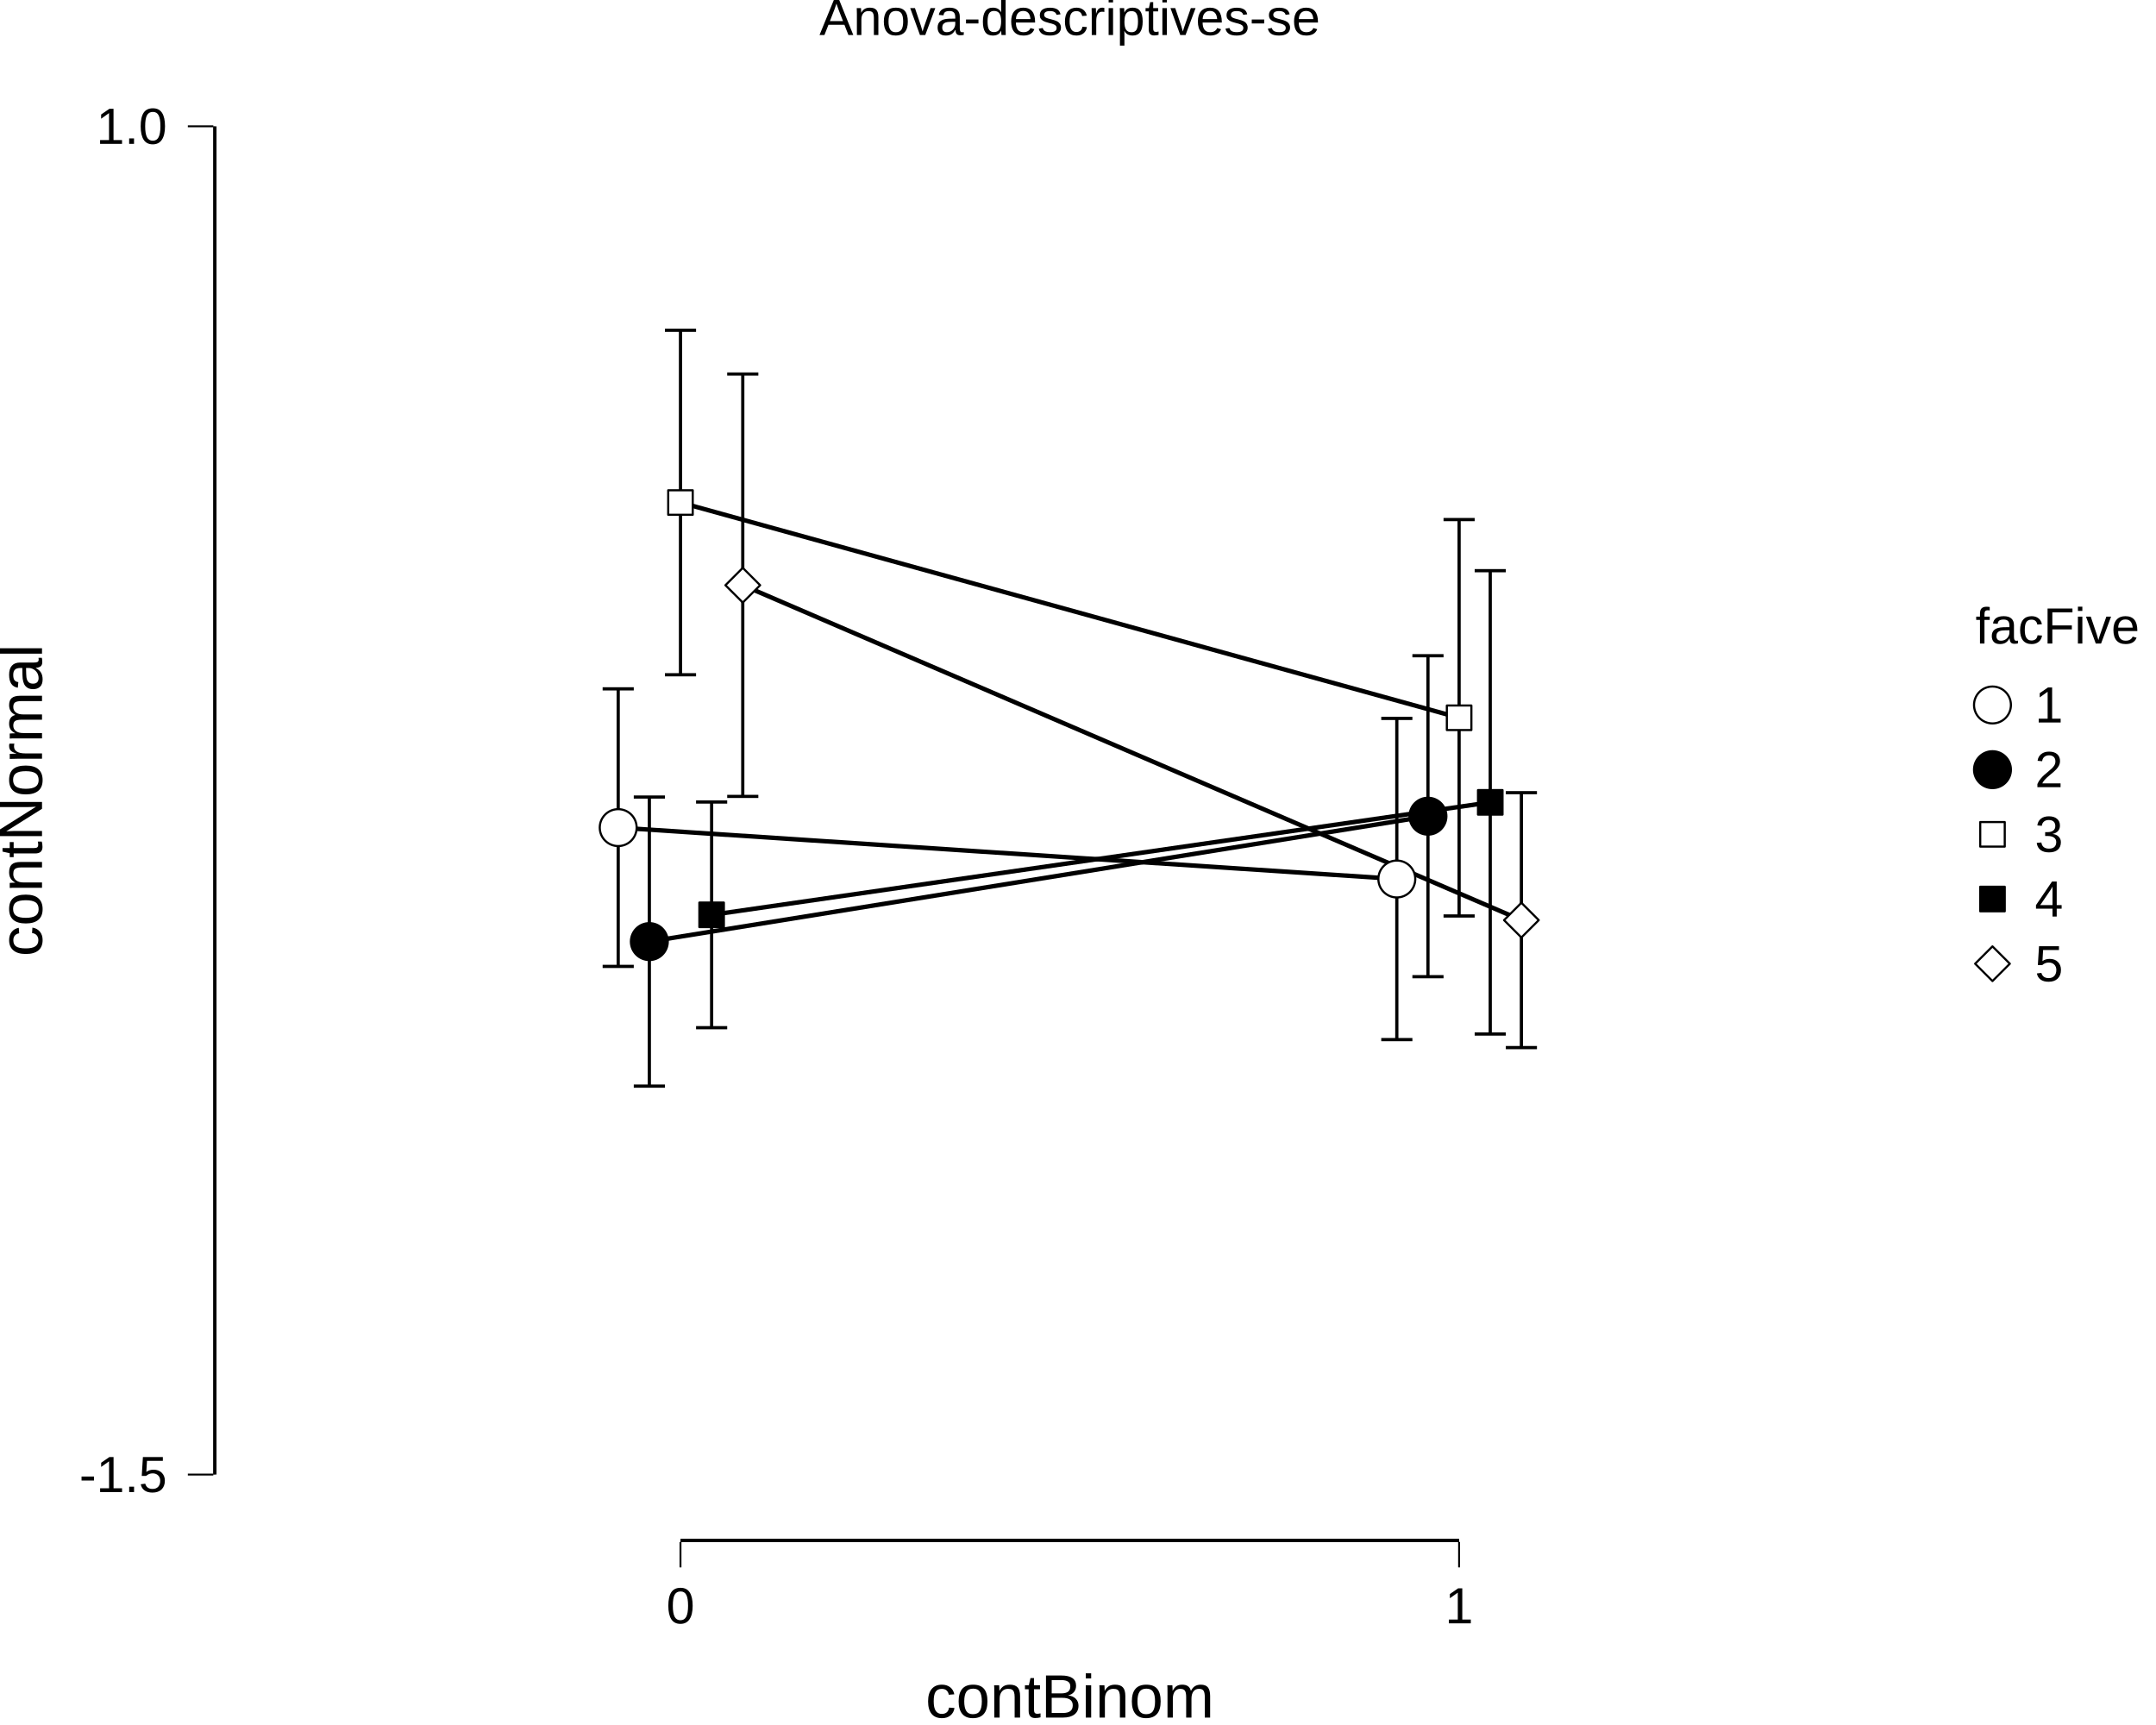
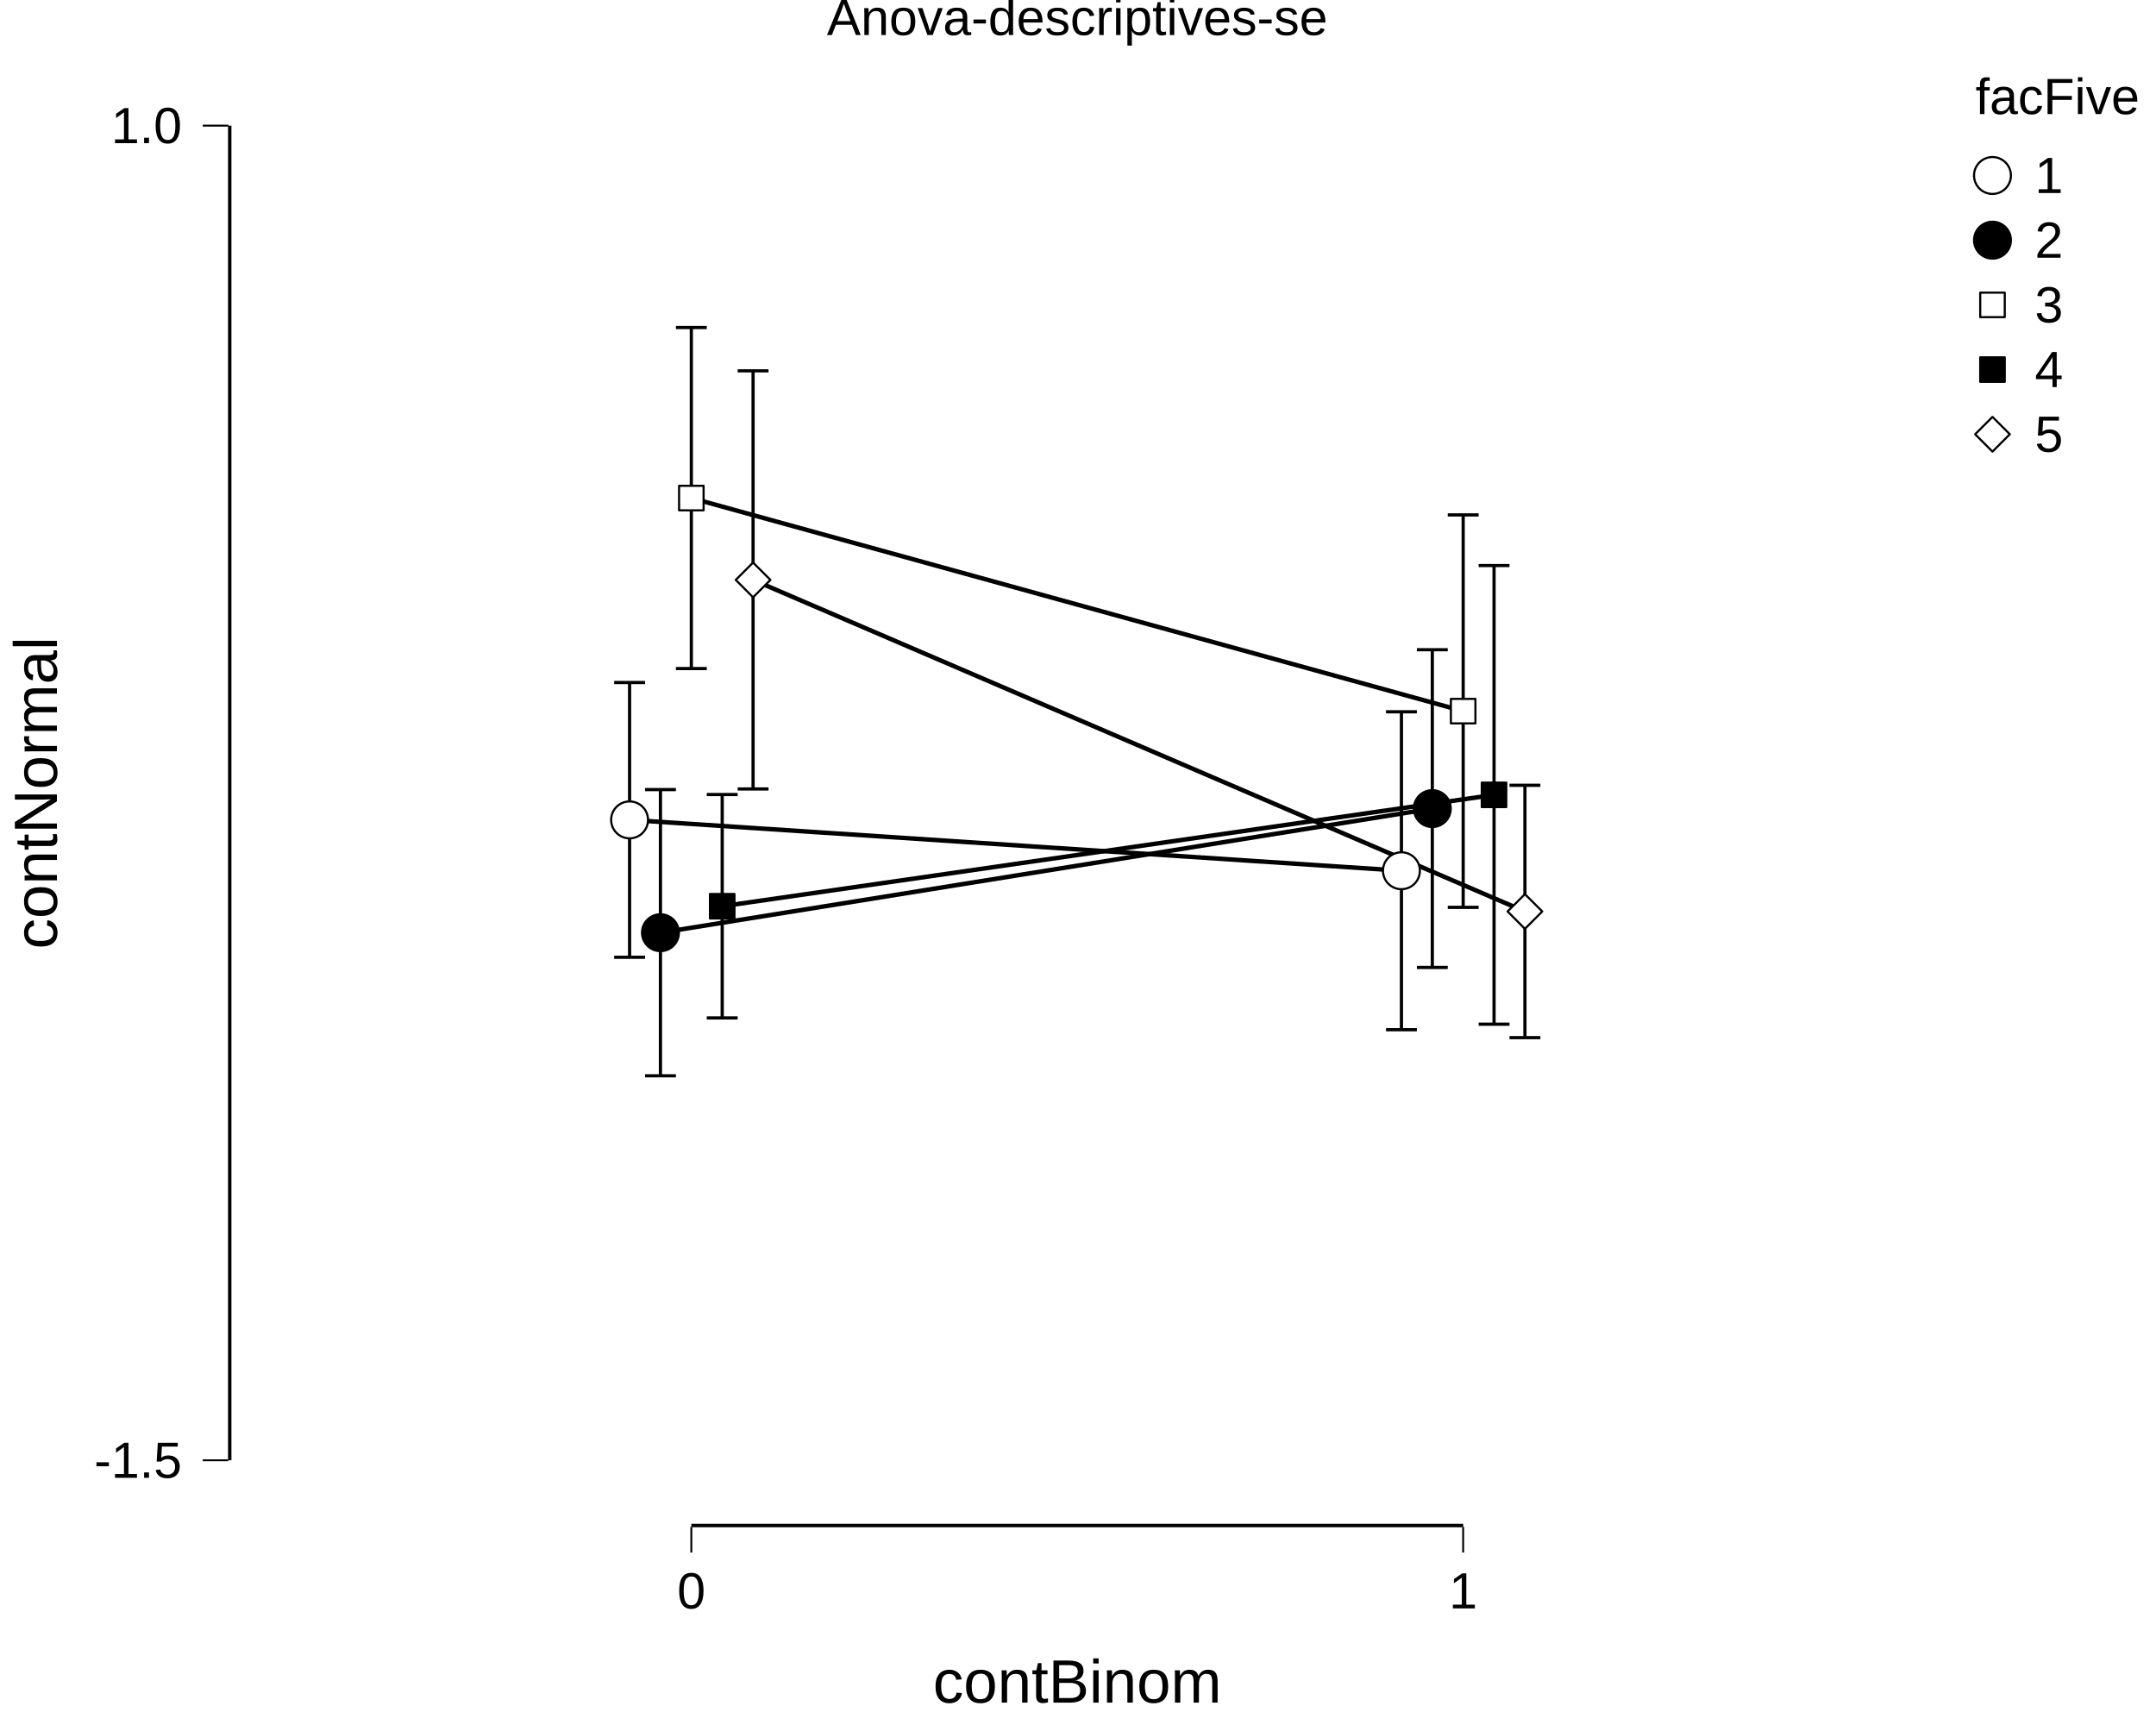
<svg xmlns="http://www.w3.org/2000/svg" viewBox="0 0 720.00 576.00">
  <defs>
    <style type="text/css">
    line, polyline, polygon, path, rect, circle {
      fill: none;
      stroke: #000000;
      stroke-linecap: round;
      stroke-linejoin: round;
      stroke-miterlimit: 10.00;
    }
  </style>
  </defs>
  <rect width="100%" height="100%" style="stroke: none; fill: #FFFFFF;" />
  <rect x="0.00" y="0.00" width="720.00" height="576.00" style="stroke-width: 10.67; stroke: none;" />
  <defs>
-     <clipPath id="cpNzEuMjR8NjQzLjI5fDUxNC44OHwxOS42Nw==">
-       <rect x="71.24" y="19.67" width="572.05" height="495.21" />
+     <clipPath id="cpNzYuMjJ8NjQzLjI5fDUwOS44OXwxOS42Nw==">
+       <rect x="76.22" y="19.67" width="567.07" height="490.23" />
    </clipPath>
  </defs>
-   <rect x="71.24" y="19.67" width="572.05" height="495.21" style="stroke-width: 10.67; stroke: #FFFFFF; fill: #FFFFFF;" clip-path="url(#cpNzEuMjR8NjQzLjI5fDUxNC44OHwxOS42Nw==)" />
-   <polyline points="242.85,124.89 253.25,124.89 " style="stroke-width: 1.07; stroke-linecap: butt;" clip-path="url(#cpNzEuMjR8NjQzLjI5fDUxNC44OHwxOS42Nw==)" />
-   <polyline points="248.05,124.89 248.05,265.93 " style="stroke-width: 1.07; stroke-linecap: butt;" clip-path="url(#cpNzEuMjR8NjQzLjI5fDUxNC44OHwxOS42Nw==)" />
-   <polyline points="242.85,265.93 253.25,265.93 " style="stroke-width: 1.07; stroke-linecap: butt;" clip-path="url(#cpNzEuMjR8NjQzLjI5fDUxNC44OHwxOS42Nw==)" />
-   <polyline points="232.45,267.80 242.85,267.80 " style="stroke-width: 1.07; stroke-linecap: butt;" clip-path="url(#cpNzEuMjR8NjQzLjI5fDUxNC44OHwxOS42Nw==)" />
-   <polyline points="237.65,267.80 237.65,343.16 " style="stroke-width: 1.07; stroke-linecap: butt;" clip-path="url(#cpNzEuMjR8NjQzLjI5fDUxNC44OHwxOS42Nw==)" />
-   <polyline points="232.45,343.16 242.85,343.16 " style="stroke-width: 1.07; stroke-linecap: butt;" clip-path="url(#cpNzEuMjR8NjQzLjI5fDUxNC44OHwxOS42Nw==)" />
-   <polyline points="222.05,110.28 232.45,110.28 " style="stroke-width: 1.07; stroke-linecap: butt;" clip-path="url(#cpNzEuMjR8NjQzLjI5fDUxNC44OHwxOS42Nw==)" />
-   <polyline points="227.25,110.28 227.25,225.31 " style="stroke-width: 1.07; stroke-linecap: butt;" clip-path="url(#cpNzEuMjR8NjQzLjI5fDUxNC44OHwxOS42Nw==)" />
-   <polyline points="222.05,225.31 232.45,225.31 " style="stroke-width: 1.07; stroke-linecap: butt;" clip-path="url(#cpNzEuMjR8NjQzLjI5fDUxNC44OHwxOS42Nw==)" />
-   <polyline points="211.65,266.14 222.05,266.14 " style="stroke-width: 1.07; stroke-linecap: butt;" clip-path="url(#cpNzEuMjR8NjQzLjI5fDUxNC44OHwxOS42Nw==)" />
-   <polyline points="216.85,266.14 216.85,362.67 " style="stroke-width: 1.07; stroke-linecap: butt;" clip-path="url(#cpNzEuMjR8NjQzLjI5fDUxNC44OHwxOS42Nw==)" />
-   <polyline points="211.65,362.67 222.05,362.67 " style="stroke-width: 1.07; stroke-linecap: butt;" clip-path="url(#cpNzEuMjR8NjQzLjI5fDUxNC44OHwxOS42Nw==)" />
-   <polyline points="201.25,230.02 211.65,230.02 " style="stroke-width: 1.07; stroke-linecap: butt;" clip-path="url(#cpNzEuMjR8NjQzLjI5fDUxNC44OHwxOS42Nw==)" />
-   <polyline points="206.45,230.02 206.45,322.69 " style="stroke-width: 1.07; stroke-linecap: butt;" clip-path="url(#cpNzEuMjR8NjQzLjI5fDUxNC44OHwxOS42Nw==)" />
-   <polyline points="201.25,322.69 211.65,322.69 " style="stroke-width: 1.07; stroke-linecap: butt;" clip-path="url(#cpNzEuMjR8NjQzLjI5fDUxNC44OHwxOS42Nw==)" />
-   <polyline points="502.87,264.68 513.27,264.68 " style="stroke-width: 1.07; stroke-linecap: butt;" clip-path="url(#cpNzEuMjR8NjQzLjI5fDUxNC44OHwxOS42Nw==)" />
-   <polyline points="508.07,264.68 508.07,349.81 " style="stroke-width: 1.07; stroke-linecap: butt;" clip-path="url(#cpNzEuMjR8NjQzLjI5fDUxNC44OHwxOS42Nw==)" />
-   <polyline points="502.87,349.81 513.27,349.81 " style="stroke-width: 1.07; stroke-linecap: butt;" clip-path="url(#cpNzEuMjR8NjQzLjI5fDUxNC44OHwxOS42Nw==)" />
-   <polyline points="492.47,190.56 502.87,190.56 " style="stroke-width: 1.07; stroke-linecap: butt;" clip-path="url(#cpNzEuMjR8NjQzLjI5fDUxNC44OHwxOS42Nw==)" />
-   <polyline points="497.67,190.56 497.67,345.27 " style="stroke-width: 1.07; stroke-linecap: butt;" clip-path="url(#cpNzEuMjR8NjQzLjI5fDUxNC44OHwxOS42Nw==)" />
-   <polyline points="492.47,345.27 502.87,345.27 " style="stroke-width: 1.07; stroke-linecap: butt;" clip-path="url(#cpNzEuMjR8NjQzLjI5fDUxNC44OHwxOS42Nw==)" />
-   <polyline points="482.07,173.49 492.47,173.49 " style="stroke-width: 1.07; stroke-linecap: butt;" clip-path="url(#cpNzEuMjR8NjQzLjI5fDUxNC44OHwxOS42Nw==)" />
-   <polyline points="487.27,173.49 487.27,305.85 " style="stroke-width: 1.07; stroke-linecap: butt;" clip-path="url(#cpNzEuMjR8NjQzLjI5fDUxNC44OHwxOS42Nw==)" />
-   <polyline points="482.07,305.85 492.47,305.85 " style="stroke-width: 1.07; stroke-linecap: butt;" clip-path="url(#cpNzEuMjR8NjQzLjI5fDUxNC44OHwxOS42Nw==)" />
-   <polyline points="471.67,218.96 482.07,218.96 " style="stroke-width: 1.07; stroke-linecap: butt;" clip-path="url(#cpNzEuMjR8NjQzLjI5fDUxNC44OHwxOS42Nw==)" />
-   <polyline points="476.87,218.96 476.87,326.13 " style="stroke-width: 1.07; stroke-linecap: butt;" clip-path="url(#cpNzEuMjR8NjQzLjI5fDUxNC44OHwxOS42Nw==)" />
-   <polyline points="471.67,326.13 482.07,326.13 " style="stroke-width: 1.07; stroke-linecap: butt;" clip-path="url(#cpNzEuMjR8NjQzLjI5fDUxNC44OHwxOS42Nw==)" />
-   <polyline points="461.27,239.89 471.67,239.89 " style="stroke-width: 1.07; stroke-linecap: butt;" clip-path="url(#cpNzEuMjR8NjQzLjI5fDUxNC44OHwxOS42Nw==)" />
-   <polyline points="466.47,239.89 466.47,347.13 " style="stroke-width: 1.07; stroke-linecap: butt;" clip-path="url(#cpNzEuMjR8NjQzLjI5fDUxNC44OHwxOS42Nw==)" />
-   <polyline points="461.27,347.13 471.67,347.13 " style="stroke-width: 1.07; stroke-linecap: butt;" clip-path="url(#cpNzEuMjR8NjQzLjI5fDUxNC44OHwxOS42Nw==)" />
-   <polyline points="206.45,276.35 466.47,293.51 " style="stroke-width: 1.49; stroke-linecap: butt;" clip-path="url(#cpNzEuMjR8NjQzLjI5fDUxNC44OHwxOS42Nw==)" />
-   <polyline points="216.85,314.41 476.87,272.54 " style="stroke-width: 1.49; stroke-linecap: butt;" clip-path="url(#cpNzEuMjR8NjQzLjI5fDUxNC44OHwxOS42Nw==)" />
-   <polyline points="227.25,167.80 487.27,239.67 " style="stroke-width: 1.49; stroke-linecap: butt;" clip-path="url(#cpNzEuMjR8NjQzLjI5fDUxNC44OHwxOS42Nw==)" />
-   <polyline points="237.65,305.48 497.67,267.91 " style="stroke-width: 1.49; stroke-linecap: butt;" clip-path="url(#cpNzEuMjR8NjQzLjI5fDUxNC44OHwxOS42Nw==)" />
-   <polyline points="248.05,195.41 508.07,307.25 " style="stroke-width: 1.49; stroke-linecap: butt;" clip-path="url(#cpNzEuMjR8NjQzLjI5fDUxNC44OHwxOS42Nw==)" />
-   <polygon points="248.05,201.20 253.85,195.41 248.05,189.62 242.26,195.41 " style="stroke-width: 0.71; fill: #FFFFFF;" clip-path="url(#cpNzEuMjR8NjQzLjI5fDUxNC44OHwxOS42Nw==)" />
-   <rect x="233.55" y="301.38" width="8.19" height="8.19" style="stroke-width: 0.71; fill: #000000;" clip-path="url(#cpNzEuMjR8NjQzLjI5fDUxNC44OHwxOS42Nw==)" />
-   <rect x="223.15" y="163.70" width="8.19" height="8.19" style="stroke-width: 0.71; fill: #FFFFFF;" clip-path="url(#cpNzEuMjR8NjQzLjI5fDUxNC44OHwxOS42Nw==)" />
-   <circle cx="216.85" cy="314.41" r="4.62pt" style="stroke-width: 0.71; fill: #000000;" clip-path="url(#cpNzEuMjR8NjQzLjI5fDUxNC44OHwxOS42Nw==)" />
-   <circle cx="206.45" cy="276.35" r="4.62pt" style="stroke-width: 0.71; fill: #FFFFFF;" clip-path="url(#cpNzEuMjR8NjQzLjI5fDUxNC44OHwxOS42Nw==)" />
-   <polygon points="508.07,313.04 513.87,307.25 508.07,301.45 502.28,307.25 " style="stroke-width: 0.71; fill: #FFFFFF;" clip-path="url(#cpNzEuMjR8NjQzLjI5fDUxNC44OHwxOS42Nw==)" />
-   <rect x="493.58" y="263.82" width="8.19" height="8.19" style="stroke-width: 0.71; fill: #000000;" clip-path="url(#cpNzEuMjR8NjQzLjI5fDUxNC44OHwxOS42Nw==)" />
-   <rect x="483.18" y="235.58" width="8.19" height="8.19" style="stroke-width: 0.71; fill: #FFFFFF;" clip-path="url(#cpNzEuMjR8NjQzLjI5fDUxNC44OHwxOS42Nw==)" />
-   <circle cx="476.87" cy="272.54" r="4.62pt" style="stroke-width: 0.71; fill: #000000;" clip-path="url(#cpNzEuMjR8NjQzLjI5fDUxNC44OHwxOS42Nw==)" />
-   <circle cx="466.47" cy="293.51" r="4.62pt" style="stroke-width: 0.71; fill: #FFFFFF;" clip-path="url(#cpNzEuMjR8NjQzLjI5fDUxNC44OHwxOS42Nw==)" />
-   <line x1="71.24" y1="492.37" x2="71.24" y2="42.18" style="stroke-width: 2.13; stroke-linecap: butt;" clip-path="url(#cpNzEuMjR8NjQzLjI5fDUxNC44OHwxOS42Nw==)" />
-   <line x1="227.25" y1="514.88" x2="487.27" y2="514.88" style="stroke-width: 2.13; stroke-linecap: butt;" clip-path="url(#cpNzEuMjR8NjQzLjI5fDUxNC44OHwxOS42Nw==)" />
-   <line x1="227.25" y1="514.88" x2="487.27" y2="514.88" style="stroke-width: 0.64; stroke-linecap: butt;" clip-path="url(#cpNzEuMjR8NjQzLjI5fDUxNC44OHwxOS42Nw==)" />
-   <line x1="71.24" y1="492.37" x2="71.24" y2="42.18" style="stroke-width: 0.64; stroke-linecap: butt;" clip-path="url(#cpNzEuMjR8NjQzLjI5fDUxNC44OHwxOS42Nw==)" />
+   <rect x="76.22" y="19.67" width="567.07" height="490.23" style="stroke-width: 10.67; stroke: #FFFFFF; fill: #FFFFFF;" clip-path="url(#cpNzYuMjJ8NjQzLjI5fDUwOS44OXwxOS42Nw==)" />
+   <polyline points="246.34,123.83 256.65,123.83 " style="stroke-width: 1.07; stroke-linecap: butt;" clip-path="url(#cpNzYuMjJ8NjQzLjI5fDUwOS44OXwxOS42Nw==)" />
+   <polyline points="251.49,123.83 251.49,263.45 " style="stroke-width: 1.07; stroke-linecap: butt;" clip-path="url(#cpNzYuMjJ8NjQzLjI5fDUwOS44OXwxOS42Nw==)" />
+   <polyline points="246.34,263.45 256.65,263.45 " style="stroke-width: 1.07; stroke-linecap: butt;" clip-path="url(#cpNzYuMjJ8NjQzLjI5fDUwOS44OXwxOS42Nw==)" />
+   <polyline points="236.03,265.30 246.34,265.30 " style="stroke-width: 1.07; stroke-linecap: butt;" clip-path="url(#cpNzYuMjJ8NjQzLjI5fDUwOS44OXwxOS42Nw==)" />
+   <polyline points="241.18,265.30 241.18,339.90 " style="stroke-width: 1.07; stroke-linecap: butt;" clip-path="url(#cpNzYuMjJ8NjQzLjI5fDUwOS44OXwxOS42Nw==)" />
+   <polyline points="236.03,339.90 246.34,339.90 " style="stroke-width: 1.07; stroke-linecap: butt;" clip-path="url(#cpNzYuMjJ8NjQzLjI5fDUwOS44OXwxOS42Nw==)" />
+   <polyline points="225.72,109.37 236.03,109.37 " style="stroke-width: 1.07; stroke-linecap: butt;" clip-path="url(#cpNzYuMjJ8NjQzLjI5fDUwOS44OXwxOS42Nw==)" />
+   <polyline points="230.87,109.37 230.87,223.24 " style="stroke-width: 1.07; stroke-linecap: butt;" clip-path="url(#cpNzYuMjJ8NjQzLjI5fDUwOS44OXwxOS42Nw==)" />
+   <polyline points="225.72,223.24 236.03,223.24 " style="stroke-width: 1.07; stroke-linecap: butt;" clip-path="url(#cpNzYuMjJ8NjQzLjI5fDUwOS44OXwxOS42Nw==)" />
+   <polyline points="215.41,263.66 225.72,263.66 " style="stroke-width: 1.07; stroke-linecap: butt;" clip-path="url(#cpNzYuMjJ8NjQzLjI5fDUwOS44OXwxOS42Nw==)" />
+   <polyline points="220.56,263.66 220.56,359.22 " style="stroke-width: 1.07; stroke-linecap: butt;" clip-path="url(#cpNzYuMjJ8NjQzLjI5fDUwOS44OXwxOS42Nw==)" />
+   <polyline points="215.41,359.22 225.72,359.22 " style="stroke-width: 1.07; stroke-linecap: butt;" clip-path="url(#cpNzYuMjJ8NjQzLjI5fDUwOS44OXwxOS42Nw==)" />
+   <polyline points="205.10,227.90 215.41,227.90 " style="stroke-width: 1.07; stroke-linecap: butt;" clip-path="url(#cpNzYuMjJ8NjQzLjI5fDUwOS44OXwxOS42Nw==)" />
+   <polyline points="210.25,227.90 210.25,319.64 " style="stroke-width: 1.07; stroke-linecap: butt;" clip-path="url(#cpNzYuMjJ8NjQzLjI5fDUwOS44OXwxOS42Nw==)" />
+   <polyline points="205.10,319.64 215.41,319.64 " style="stroke-width: 1.07; stroke-linecap: butt;" clip-path="url(#cpNzYuMjJ8NjQzLjI5fDUwOS44OXwxOS42Nw==)" />
+   <polyline points="504.10,262.21 514.41,262.21 " style="stroke-width: 1.07; stroke-linecap: butt;" clip-path="url(#cpNzYuMjJ8NjQzLjI5fDUwOS44OXwxOS42Nw==)" />
+   <polyline points="509.25,262.21 509.25,346.49 " style="stroke-width: 1.07; stroke-linecap: butt;" clip-path="url(#cpNzYuMjJ8NjQzLjI5fDUwOS44OXwxOS42Nw==)" />
+   <polyline points="504.10,346.49 514.41,346.49 " style="stroke-width: 1.07; stroke-linecap: butt;" clip-path="url(#cpNzYuMjJ8NjQzLjI5fDUwOS44OXwxOS42Nw==)" />
+   <polyline points="493.79,188.84 504.10,188.84 " style="stroke-width: 1.07; stroke-linecap: butt;" clip-path="url(#cpNzYuMjJ8NjQzLjI5fDUwOS44OXwxOS42Nw==)" />
+   <polyline points="498.94,188.84 498.94,341.99 " style="stroke-width: 1.07; stroke-linecap: butt;" clip-path="url(#cpNzYuMjJ8NjQzLjI5fDUwOS44OXwxOS42Nw==)" />
+   <polyline points="493.79,341.99 504.10,341.99 " style="stroke-width: 1.07; stroke-linecap: butt;" clip-path="url(#cpNzYuMjJ8NjQzLjI5fDUwOS44OXwxOS42Nw==)" />
+   <polyline points="483.48,171.94 493.79,171.94 " style="stroke-width: 1.07; stroke-linecap: butt;" clip-path="url(#cpNzYuMjJ8NjQzLjI5fDUwOS44OXwxOS42Nw==)" />
+   <polyline points="488.63,171.94 488.63,302.97 " style="stroke-width: 1.07; stroke-linecap: butt;" clip-path="url(#cpNzYuMjJ8NjQzLjI5fDUwOS44OXwxOS42Nw==)" />
+   <polyline points="483.48,302.97 493.79,302.97 " style="stroke-width: 1.07; stroke-linecap: butt;" clip-path="url(#cpNzYuMjJ8NjQzLjI5fDUwOS44OXwxOS42Nw==)" />
+   <polyline points="473.17,216.95 483.48,216.95 " style="stroke-width: 1.07; stroke-linecap: butt;" clip-path="url(#cpNzYuMjJ8NjQzLjI5fDUwOS44OXwxOS42Nw==)" />
+   <polyline points="478.32,216.95 478.32,323.04 " style="stroke-width: 1.07; stroke-linecap: butt;" clip-path="url(#cpNzYuMjJ8NjQzLjI5fDUwOS44OXwxOS42Nw==)" />
+   <polyline points="473.17,323.04 483.48,323.04 " style="stroke-width: 1.07; stroke-linecap: butt;" clip-path="url(#cpNzYuMjJ8NjQzLjI5fDUwOS44OXwxOS42Nw==)" />
+   <polyline points="462.86,237.67 473.17,237.67 " style="stroke-width: 1.07; stroke-linecap: butt;" clip-path="url(#cpNzYuMjJ8NjQzLjI5fDUwOS44OXwxOS42Nw==)" />
+   <polyline points="468.01,237.67 468.01,343.83 " style="stroke-width: 1.07; stroke-linecap: butt;" clip-path="url(#cpNzYuMjJ8NjQzLjI5fDUwOS44OXwxOS42Nw==)" />
+   <polyline points="462.86,343.83 473.17,343.83 " style="stroke-width: 1.07; stroke-linecap: butt;" clip-path="url(#cpNzYuMjJ8NjQzLjI5fDUwOS44OXwxOS42Nw==)" />
+   <polyline points="210.25,273.77 468.01,290.75 " style="stroke-width: 1.49; stroke-linecap: butt;" clip-path="url(#cpNzYuMjJ8NjQzLjI5fDUwOS44OXwxOS42Nw==)" />
+   <polyline points="220.56,311.44 478.32,270.00 " style="stroke-width: 1.49; stroke-linecap: butt;" clip-path="url(#cpNzYuMjJ8NjQzLjI5fDUwOS44OXwxOS42Nw==)" />
+   <polyline points="230.87,166.31 488.63,237.46 " style="stroke-width: 1.49; stroke-linecap: butt;" clip-path="url(#cpNzYuMjJ8NjQzLjI5fDUwOS44OXwxOS42Nw==)" />
+   <polyline points="241.18,302.60 498.94,265.42 " style="stroke-width: 1.49; stroke-linecap: butt;" clip-path="url(#cpNzYuMjJ8NjQzLjI5fDUwOS44OXwxOS42Nw==)" />
+   <polyline points="251.49,193.64 509.25,304.35 " style="stroke-width: 1.49; stroke-linecap: butt;" clip-path="url(#cpNzYuMjJ8NjQzLjI5fDUwOS44OXwxOS42Nw==)" />
+   <polygon points="251.49,199.44 257.29,193.64 251.49,187.85 245.70,193.64 " style="stroke-width: 0.71; fill: #FFFFFF;" clip-path="url(#cpNzYuMjJ8NjQzLjI5fDUwOS44OXwxOS42Nw==)" />
+   <rect x="237.09" y="298.51" width="8.19" height="8.19" style="stroke-width: 0.71; fill: #000000;" clip-path="url(#cpNzYuMjJ8NjQzLjI5fDUwOS44OXwxOS42Nw==)" />
+   <rect x="226.78" y="162.21" width="8.19" height="8.19" style="stroke-width: 0.71; fill: #FFFFFF;" clip-path="url(#cpNzYuMjJ8NjQzLjI5fDUwOS44OXwxOS42Nw==)" />
+   <circle cx="220.56" cy="311.44" r="4.62pt" style="stroke-width: 0.71; fill: #000000;" clip-path="url(#cpNzYuMjJ8NjQzLjI5fDUwOS44OXwxOS42Nw==)" />
+   <circle cx="210.25" cy="273.77" r="4.62pt" style="stroke-width: 0.71; fill: #FFFFFF;" clip-path="url(#cpNzYuMjJ8NjQzLjI5fDUwOS44OXwxOS42Nw==)" />
+   <polygon points="509.25,310.15 515.04,304.35 509.25,298.56 503.46,304.35 " style="stroke-width: 0.71; fill: #FFFFFF;" clip-path="url(#cpNzYuMjJ8NjQzLjI5fDUwOS44OXwxOS42Nw==)" />
+   <rect x="494.84" y="261.32" width="8.19" height="8.19" style="stroke-width: 0.71; fill: #000000;" clip-path="url(#cpNzYuMjJ8NjQzLjI5fDUwOS44OXwxOS42Nw==)" />
+   <rect x="484.53" y="233.36" width="8.19" height="8.19" style="stroke-width: 0.71; fill: #FFFFFF;" clip-path="url(#cpNzYuMjJ8NjQzLjI5fDUwOS44OXwxOS42Nw==)" />
+   <circle cx="478.32" cy="270.00" r="4.62pt" style="stroke-width: 0.71; fill: #000000;" clip-path="url(#cpNzYuMjJ8NjQzLjI5fDUwOS44OXwxOS42Nw==)" />
+   <circle cx="468.01" cy="290.75" r="4.62pt" style="stroke-width: 0.71; fill: #FFFFFF;" clip-path="url(#cpNzYuMjJ8NjQzLjI5fDUwOS44OXwxOS42Nw==)" />
+   <line x1="76.22" y1="487.61" x2="76.22" y2="41.95" style="stroke-width: 2.13; stroke-linecap: butt;" clip-path="url(#cpNzYuMjJ8NjQzLjI5fDUwOS44OXwxOS42Nw==)" />
+   <line x1="230.87" y1="509.89" x2="488.63" y2="509.89" style="stroke-width: 2.13; stroke-linecap: butt;" clip-path="url(#cpNzYuMjJ8NjQzLjI5fDUwOS44OXwxOS42Nw==)" />
+   <line x1="230.87" y1="509.89" x2="488.63" y2="509.89" style="stroke-width: 0.64; stroke-linecap: butt;" clip-path="url(#cpNzYuMjJ8NjQzLjI5fDUwOS44OXwxOS42Nw==)" />
+   <line x1="76.22" y1="487.61" x2="76.22" y2="41.95" style="stroke-width: 0.64; stroke-linecap: butt;" clip-path="url(#cpNzYuMjJ8NjQzLjI5fDUwOS44OXwxOS42Nw==)" />
  <defs>
    <clipPath id="cpMC4wMHw3MjAuMDB8NTc2LjAwfDAuMDA=">
      <rect x="0.00" y="0.00" width="720.00" height="576.00" />
    </clipPath>
  </defs>
  <g clip-path="url(#cpMC4wMHw3MjAuMDB8NTc2LjAwfDAuMDA=)">
-     <text x="26.48" y="498.22" style="font-size: 17.00px; font-family: Liberation Sans;" textLength="29.28px" lengthAdjust="spacingAndGlyphs">-1.5</text>
+     <text x="31.46" y="493.46" style="font-size: 17.00px; font-family: Liberation Sans;" textLength="29.28px" lengthAdjust="spacingAndGlyphs">-1.5</text>
  </g>
  <g clip-path="url(#cpMC4wMHw3MjAuMDB8NTc2LjAwfDAuMDA=)">
-     <text x="32.13" y="48.03" style="font-size: 17.00px; font-family: Liberation Sans;" textLength="23.62px" lengthAdjust="spacingAndGlyphs">1.0</text>
+     <text x="37.12" y="47.80" style="font-size: 17.00px; font-family: Liberation Sans;" textLength="23.62px" lengthAdjust="spacingAndGlyphs">1.0</text>
  </g>
-   <polyline points="62.73,492.37 71.24,492.37 " style="stroke-width: 0.64; stroke-linecap: butt;" clip-path="url(#cpMC4wMHw3MjAuMDB8NTc2LjAwfDAuMDA=)" />
-   <polyline points="62.73,42.18 71.24,42.18 " style="stroke-width: 0.64; stroke-linecap: butt;" clip-path="url(#cpMC4wMHw3MjAuMDB8NTc2LjAwfDAuMDA=)" />
-   <polyline points="227.25,523.38 227.25,514.88 " style="stroke-width: 0.64; stroke-linecap: butt;" clip-path="url(#cpMC4wMHw3MjAuMDB8NTc2LjAwfDAuMDA=)" />
-   <polyline points="487.27,523.38 487.27,514.88 " style="stroke-width: 0.64; stroke-linecap: butt;" clip-path="url(#cpMC4wMHw3MjAuMDB8NTc2LjAwfDAuMDA=)" />
+   <polyline points="67.71,487.61 76.22,487.61 " style="stroke-width: 0.64; stroke-linecap: butt;" clip-path="url(#cpMC4wMHw3MjAuMDB8NTc2LjAwfDAuMDA=)" />
+   <polyline points="67.71,41.95 76.22,41.95 " style="stroke-width: 0.64; stroke-linecap: butt;" clip-path="url(#cpMC4wMHw3MjAuMDB8NTc2LjAwfDAuMDA=)" />
+   <polyline points="230.87,518.40 230.87,509.89 " style="stroke-width: 0.64; stroke-linecap: butt;" clip-path="url(#cpMC4wMHw3MjAuMDB8NTc2LjAwfDAuMDA=)" />
+   <polyline points="488.63,518.40 488.63,509.89 " style="stroke-width: 0.64; stroke-linecap: butt;" clip-path="url(#cpMC4wMHw3MjAuMDB8NTc2LjAwfDAuMDA=)" />
  <g clip-path="url(#cpMC4wMHw3MjAuMDB8NTc2LjAwfDAuMDA=)">
-     <text x="222.52" y="542.06" style="font-size: 17.00px; font-family: Liberation Sans;" textLength="9.45px" lengthAdjust="spacingAndGlyphs">0</text>
+     <text x="226.15" y="537.07" style="font-size: 17.00px; font-family: Liberation Sans;" textLength="9.45px" lengthAdjust="spacingAndGlyphs">0</text>
  </g>
  <g clip-path="url(#cpMC4wMHw3MjAuMDB8NTc2LjAwfDAuMDA=)">
-     <text x="482.55" y="542.06" style="font-size: 17.00px; font-family: Liberation Sans;" textLength="9.45px" lengthAdjust="spacingAndGlyphs">1</text>
+     <text x="483.90" y="537.07" style="font-size: 17.00px; font-family: Liberation Sans;" textLength="9.45px" lengthAdjust="spacingAndGlyphs">1</text>
  </g>
  <g clip-path="url(#cpMC4wMHw3MjAuMDB8NTc2LjAwfDAuMDA=)">
-     <text x="309.08" y="573.52" style="font-size: 20.40px; font-family: Liberation Sans;" textLength="96.36px" lengthAdjust="spacingAndGlyphs">contBinom</text>
+     <text x="311.57" y="568.53" style="font-size: 20.40px; font-family: Liberation Sans;" textLength="96.36px" lengthAdjust="spacingAndGlyphs">contBinom</text>
  </g>
  <g clip-path="url(#cpMC4wMHw3MjAuMDB8NTc2LjAwfDAuMDA=)">
-     <text transform="translate(14.03,319.41) rotate(-90)" style="font-size: 20.40px; font-family: Liberation Sans;" textLength="104.28px" lengthAdjust="spacingAndGlyphs">contNormal</text>
+     <text transform="translate(19.01,316.92) rotate(-90)" style="font-size: 20.40px; font-family: Liberation Sans;" textLength="104.28px" lengthAdjust="spacingAndGlyphs">contNormal</text>
  </g>
-   <rect x="654.24" y="196.46" width="65.76" height="141.61" style="stroke-width: 0.75; stroke: none;" clip-path="url(#cpMC4wMHw3MjAuMDB8NTc2LjAwfDAuMDA=)" />
-   <rect x="654.24" y="196.46" width="65.76" height="141.61" style="stroke-width: 10.67; stroke: none;" clip-path="url(#cpMC4wMHw3MjAuMDB8NTc2LjAwfDAuMDA=)" />
+   <rect x="654.24" y="19.67" width="65.76" height="141.61" style="stroke-width: 0.75; stroke: none;" clip-path="url(#cpMC4wMHw3MjAuMDB8NTc2LjAwfDAuMDA=)" />
+   <rect x="654.24" y="19.67" width="65.76" height="141.61" style="stroke-width: 10.67; stroke: none;" clip-path="url(#cpMC4wMHw3MjAuMDB8NTc2LjAwfDAuMDA=)" />
  <g clip-path="url(#cpMC4wMHw3MjAuMDB8NTc2LjAwfDAuMDA=)">
-     <text x="659.72" y="214.89" style="font-size: 17.00px; font-family: Liberation Sans;" textLength="54.80px" lengthAdjust="spacingAndGlyphs">facFive</text>
+     <text x="659.72" y="38.09" style="font-size: 17.00px; font-family: Liberation Sans;" textLength="54.80px" lengthAdjust="spacingAndGlyphs">facFive</text>
  </g>
-   <rect x="659.72" y="224.60" width="11.34" height="21.60" style="stroke-width: 10.67; stroke: none;" clip-path="url(#cpMC4wMHw3MjAuMDB8NTc2LjAwfDAuMDA=)" />
-   <circle cx="665.39" cy="235.40" r="4.62pt" style="stroke-width: 0.71; fill: #FFFFFF;" clip-path="url(#cpMC4wMHw3MjAuMDB8NTc2LjAwfDAuMDA=)" />
-   <rect x="659.72" y="246.20" width="11.34" height="21.60" style="stroke-width: 10.67; stroke: none;" clip-path="url(#cpMC4wMHw3MjAuMDB8NTc2LjAwfDAuMDA=)" />
-   <circle cx="665.39" cy="257.00" r="4.62pt" style="stroke-width: 0.71; fill: #000000;" clip-path="url(#cpMC4wMHw3MjAuMDB8NTc2LjAwfDAuMDA=)" />
-   <rect x="659.72" y="267.80" width="11.34" height="21.60" style="stroke-width: 10.67; stroke: none;" clip-path="url(#cpMC4wMHw3MjAuMDB8NTc2LjAwfDAuMDA=)" />
-   <rect x="661.30" y="274.50" width="8.19" height="8.19" style="stroke-width: 0.71; fill: #FFFFFF;" clip-path="url(#cpMC4wMHw3MjAuMDB8NTc2LjAwfDAuMDA=)" />
-   <rect x="659.72" y="289.40" width="11.34" height="21.60" style="stroke-width: 10.67; stroke: none;" clip-path="url(#cpMC4wMHw3MjAuMDB8NTc2LjAwfDAuMDA=)" />
-   <rect x="661.30" y="296.10" width="8.19" height="8.19" style="stroke-width: 0.71; fill: #000000;" clip-path="url(#cpMC4wMHw3MjAuMDB8NTc2LjAwfDAuMDA=)" />
-   <rect x="659.72" y="311.00" width="11.34" height="21.60" style="stroke-width: 10.67; stroke: none;" clip-path="url(#cpMC4wMHw3MjAuMDB8NTc2LjAwfDAuMDA=)" />
-   <polygon points="665.39,327.59 671.19,321.80 665.39,316.01 659.60,321.80 " style="stroke-width: 0.71; fill: #FFFFFF;" clip-path="url(#cpMC4wMHw3MjAuMDB8NTc2LjAwfDAuMDA=)" />
+   <rect x="659.72" y="47.80" width="11.34" height="21.60" style="stroke-width: 10.67; stroke: none;" clip-path="url(#cpMC4wMHw3MjAuMDB8NTc2LjAwfDAuMDA=)" />
+   <circle cx="665.39" cy="58.60" r="4.62pt" style="stroke-width: 0.71; fill: #FFFFFF;" clip-path="url(#cpMC4wMHw3MjAuMDB8NTc2LjAwfDAuMDA=)" />
+   <rect x="659.72" y="69.40" width="11.34" height="21.60" style="stroke-width: 10.67; stroke: none;" clip-path="url(#cpMC4wMHw3MjAuMDB8NTc2LjAwfDAuMDA=)" />
+   <circle cx="665.39" cy="80.20" r="4.62pt" style="stroke-width: 0.71; fill: #000000;" clip-path="url(#cpMC4wMHw3MjAuMDB8NTc2LjAwfDAuMDA=)" />
+   <rect x="659.72" y="91.00" width="11.34" height="21.60" style="stroke-width: 10.67; stroke: none;" clip-path="url(#cpMC4wMHw3MjAuMDB8NTc2LjAwfDAuMDA=)" />
+   <rect x="661.30" y="97.71" width="8.19" height="8.19" style="stroke-width: 0.71; fill: #FFFFFF;" clip-path="url(#cpMC4wMHw3MjAuMDB8NTc2LjAwfDAuMDA=)" />
+   <rect x="659.72" y="112.60" width="11.34" height="21.60" style="stroke-width: 10.67; stroke: none;" clip-path="url(#cpMC4wMHw3MjAuMDB8NTc2LjAwfDAuMDA=)" />
+   <rect x="661.30" y="119.31" width="8.19" height="8.19" style="stroke-width: 0.71; fill: #000000;" clip-path="url(#cpMC4wMHw3MjAuMDB8NTc2LjAwfDAuMDA=)" />
+   <rect x="659.72" y="134.20" width="11.34" height="21.60" style="stroke-width: 10.67; stroke: none;" clip-path="url(#cpMC4wMHw3MjAuMDB8NTc2LjAwfDAuMDA=)" />
+   <polygon points="665.39,150.80 671.19,145.00 665.39,139.21 659.60,145.00 " style="stroke-width: 0.71; fill: #FFFFFF;" clip-path="url(#cpMC4wMHw3MjAuMDB8NTc2LjAwfDAuMDA=)" />
  <g clip-path="url(#cpMC4wMHw3MjAuMDB8NTc2LjAwfDAuMDA=)">
-     <text x="679.53" y="241.25" style="font-size: 17.00px; font-family: Liberation Sans;" textLength="9.45px" lengthAdjust="spacingAndGlyphs">1</text>
+     <text x="679.53" y="64.45" style="font-size: 17.00px; font-family: Liberation Sans;" textLength="9.45px" lengthAdjust="spacingAndGlyphs">1</text>
  </g>
  <g clip-path="url(#cpMC4wMHw3MjAuMDB8NTc2LjAwfDAuMDA=)">
-     <text x="679.53" y="262.85" style="font-size: 17.00px; font-family: Liberation Sans;" textLength="9.45px" lengthAdjust="spacingAndGlyphs">2</text>
+     <text x="679.53" y="86.05" style="font-size: 17.00px; font-family: Liberation Sans;" textLength="9.45px" lengthAdjust="spacingAndGlyphs">2</text>
  </g>
  <g clip-path="url(#cpMC4wMHw3MjAuMDB8NTc2LjAwfDAuMDA=)">
-     <text x="679.53" y="284.45" style="font-size: 17.00px; font-family: Liberation Sans;" textLength="9.45px" lengthAdjust="spacingAndGlyphs">3</text>
+     <text x="679.53" y="107.65" style="font-size: 17.00px; font-family: Liberation Sans;" textLength="9.45px" lengthAdjust="spacingAndGlyphs">3</text>
  </g>
  <g clip-path="url(#cpMC4wMHw3MjAuMDB8NTc2LjAwfDAuMDA=)">
-     <text x="679.53" y="306.05" style="font-size: 17.00px; font-family: Liberation Sans;" textLength="9.45px" lengthAdjust="spacingAndGlyphs">4</text>
+     <text x="679.53" y="129.25" style="font-size: 17.00px; font-family: Liberation Sans;" textLength="9.45px" lengthAdjust="spacingAndGlyphs">4</text>
  </g>
  <g clip-path="url(#cpMC4wMHw3MjAuMDB8NTc2LjAwfDAuMDA=)">
-     <text x="679.53" y="327.65" style="font-size: 17.00px; font-family: Liberation Sans;" textLength="9.45px" lengthAdjust="spacingAndGlyphs">5</text>
+     <text x="679.53" y="150.85" style="font-size: 17.00px; font-family: Liberation Sans;" textLength="9.45px" lengthAdjust="spacingAndGlyphs">5</text>
  </g>
  <g clip-path="url(#cpMC4wMHw3MjAuMDB8NTc2LjAwfDAuMDA=)">
-     <text x="273.65" y="11.70" style="font-size: 17.00px; font-family: Liberation Sans;" textLength="167.22px" lengthAdjust="spacingAndGlyphs">Anova-descriptives-se</text>
+     <text x="276.14" y="11.70" style="font-size: 17.00px; font-family: Liberation Sans;" textLength="167.22px" lengthAdjust="spacingAndGlyphs">Anova-descriptives-se</text>
  </g>
</svg>
